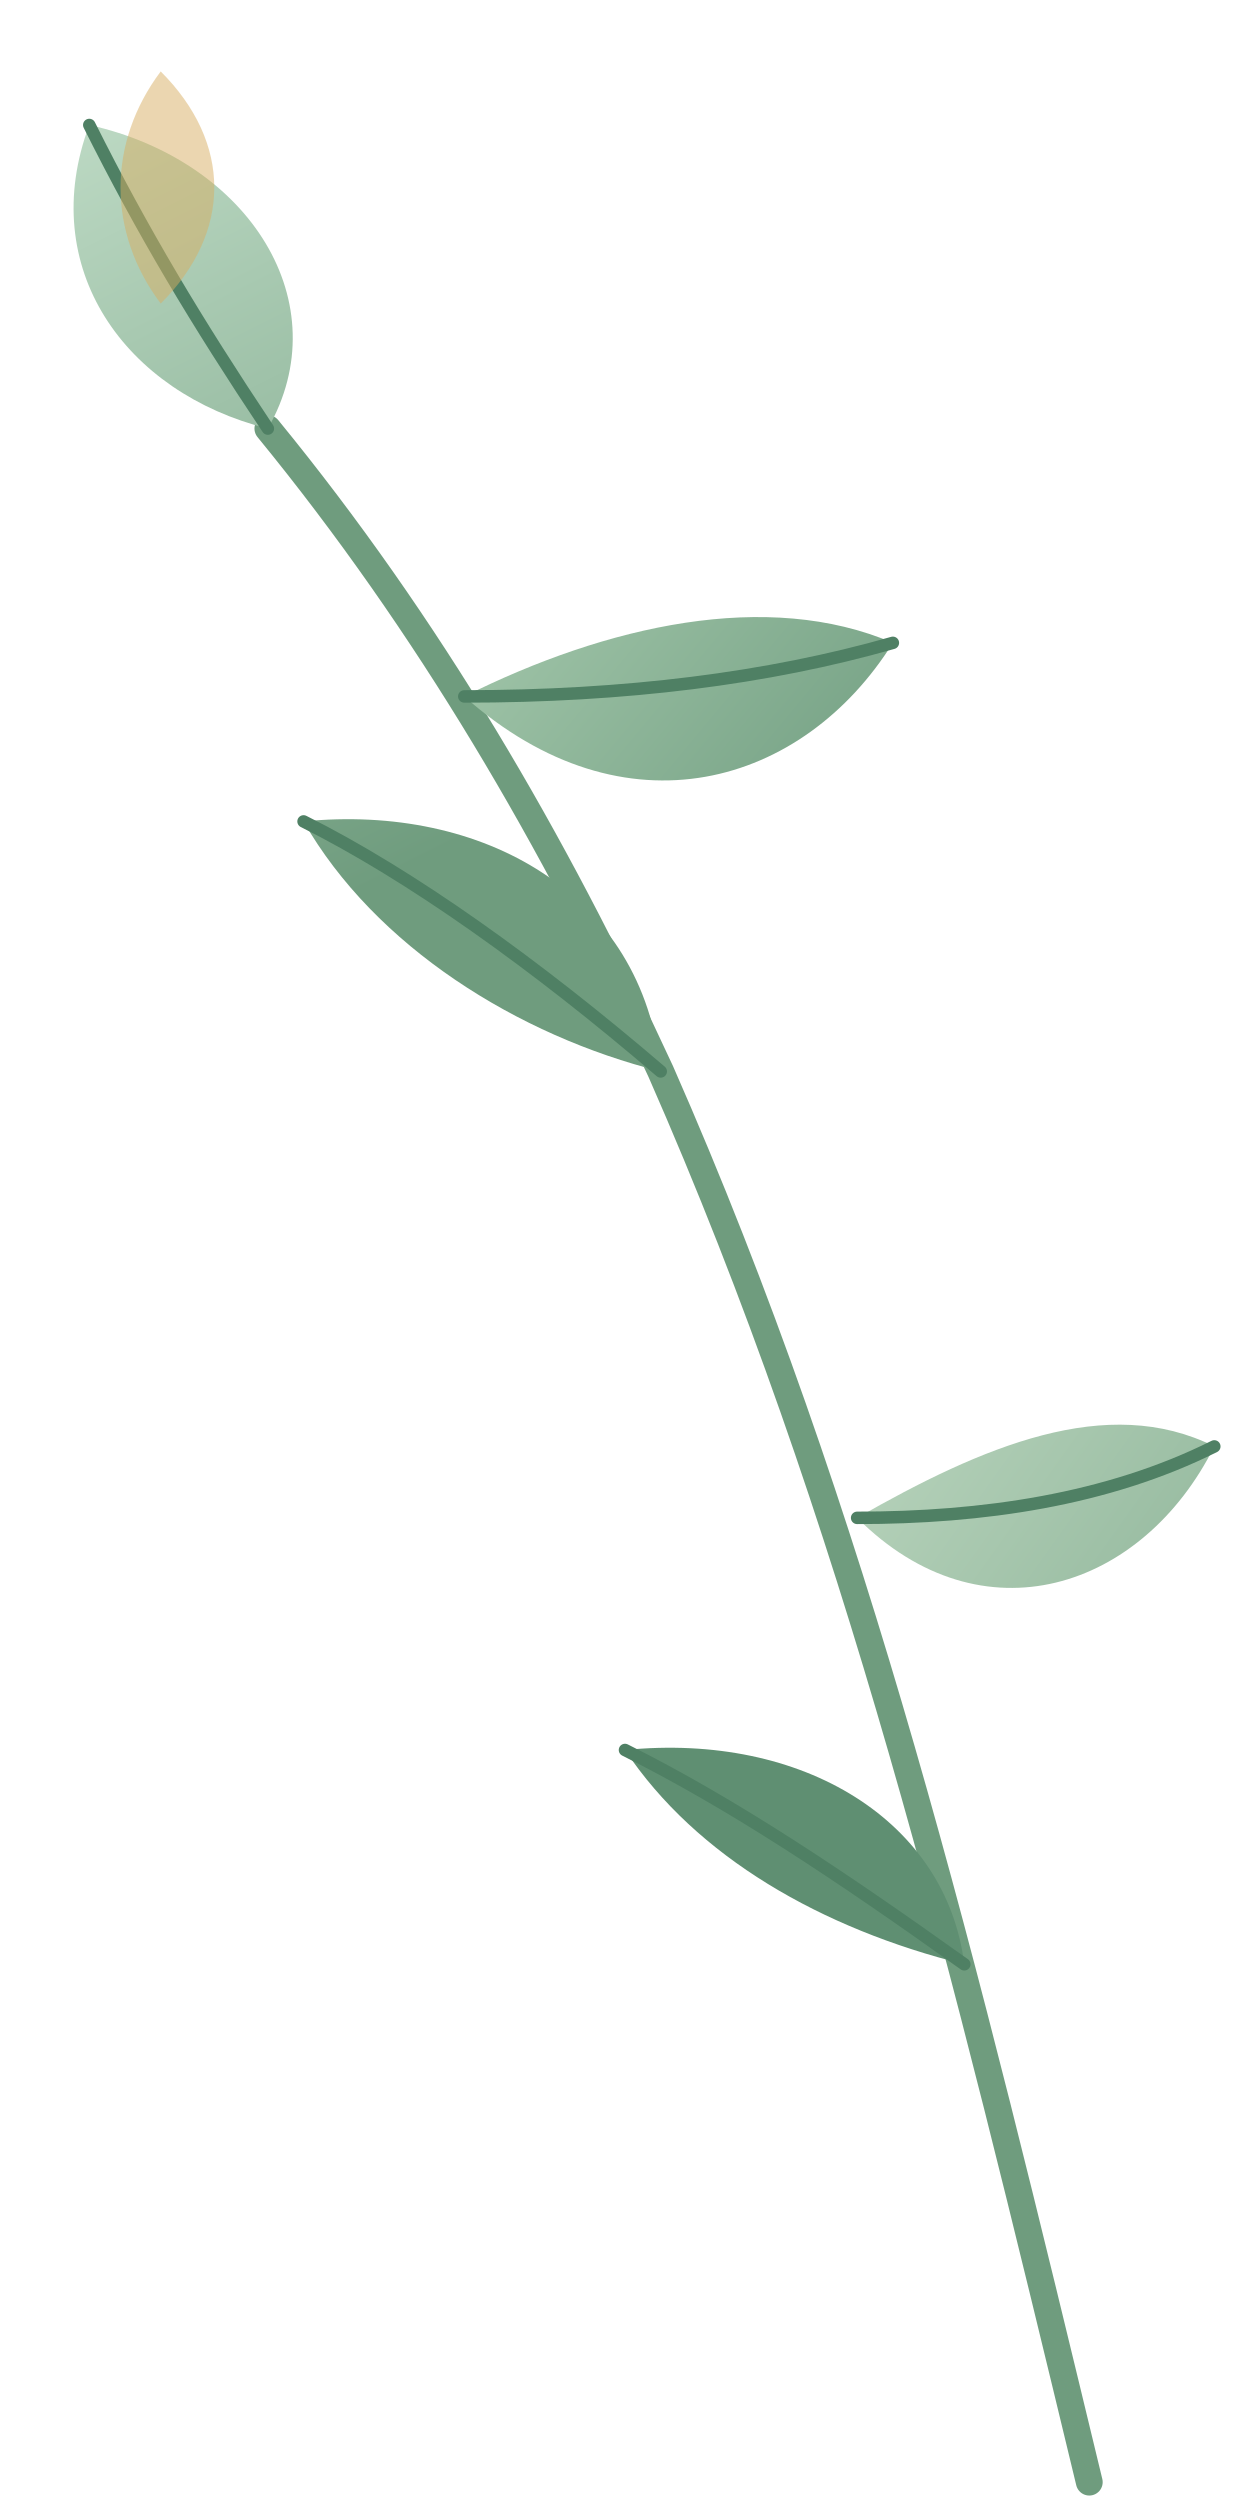
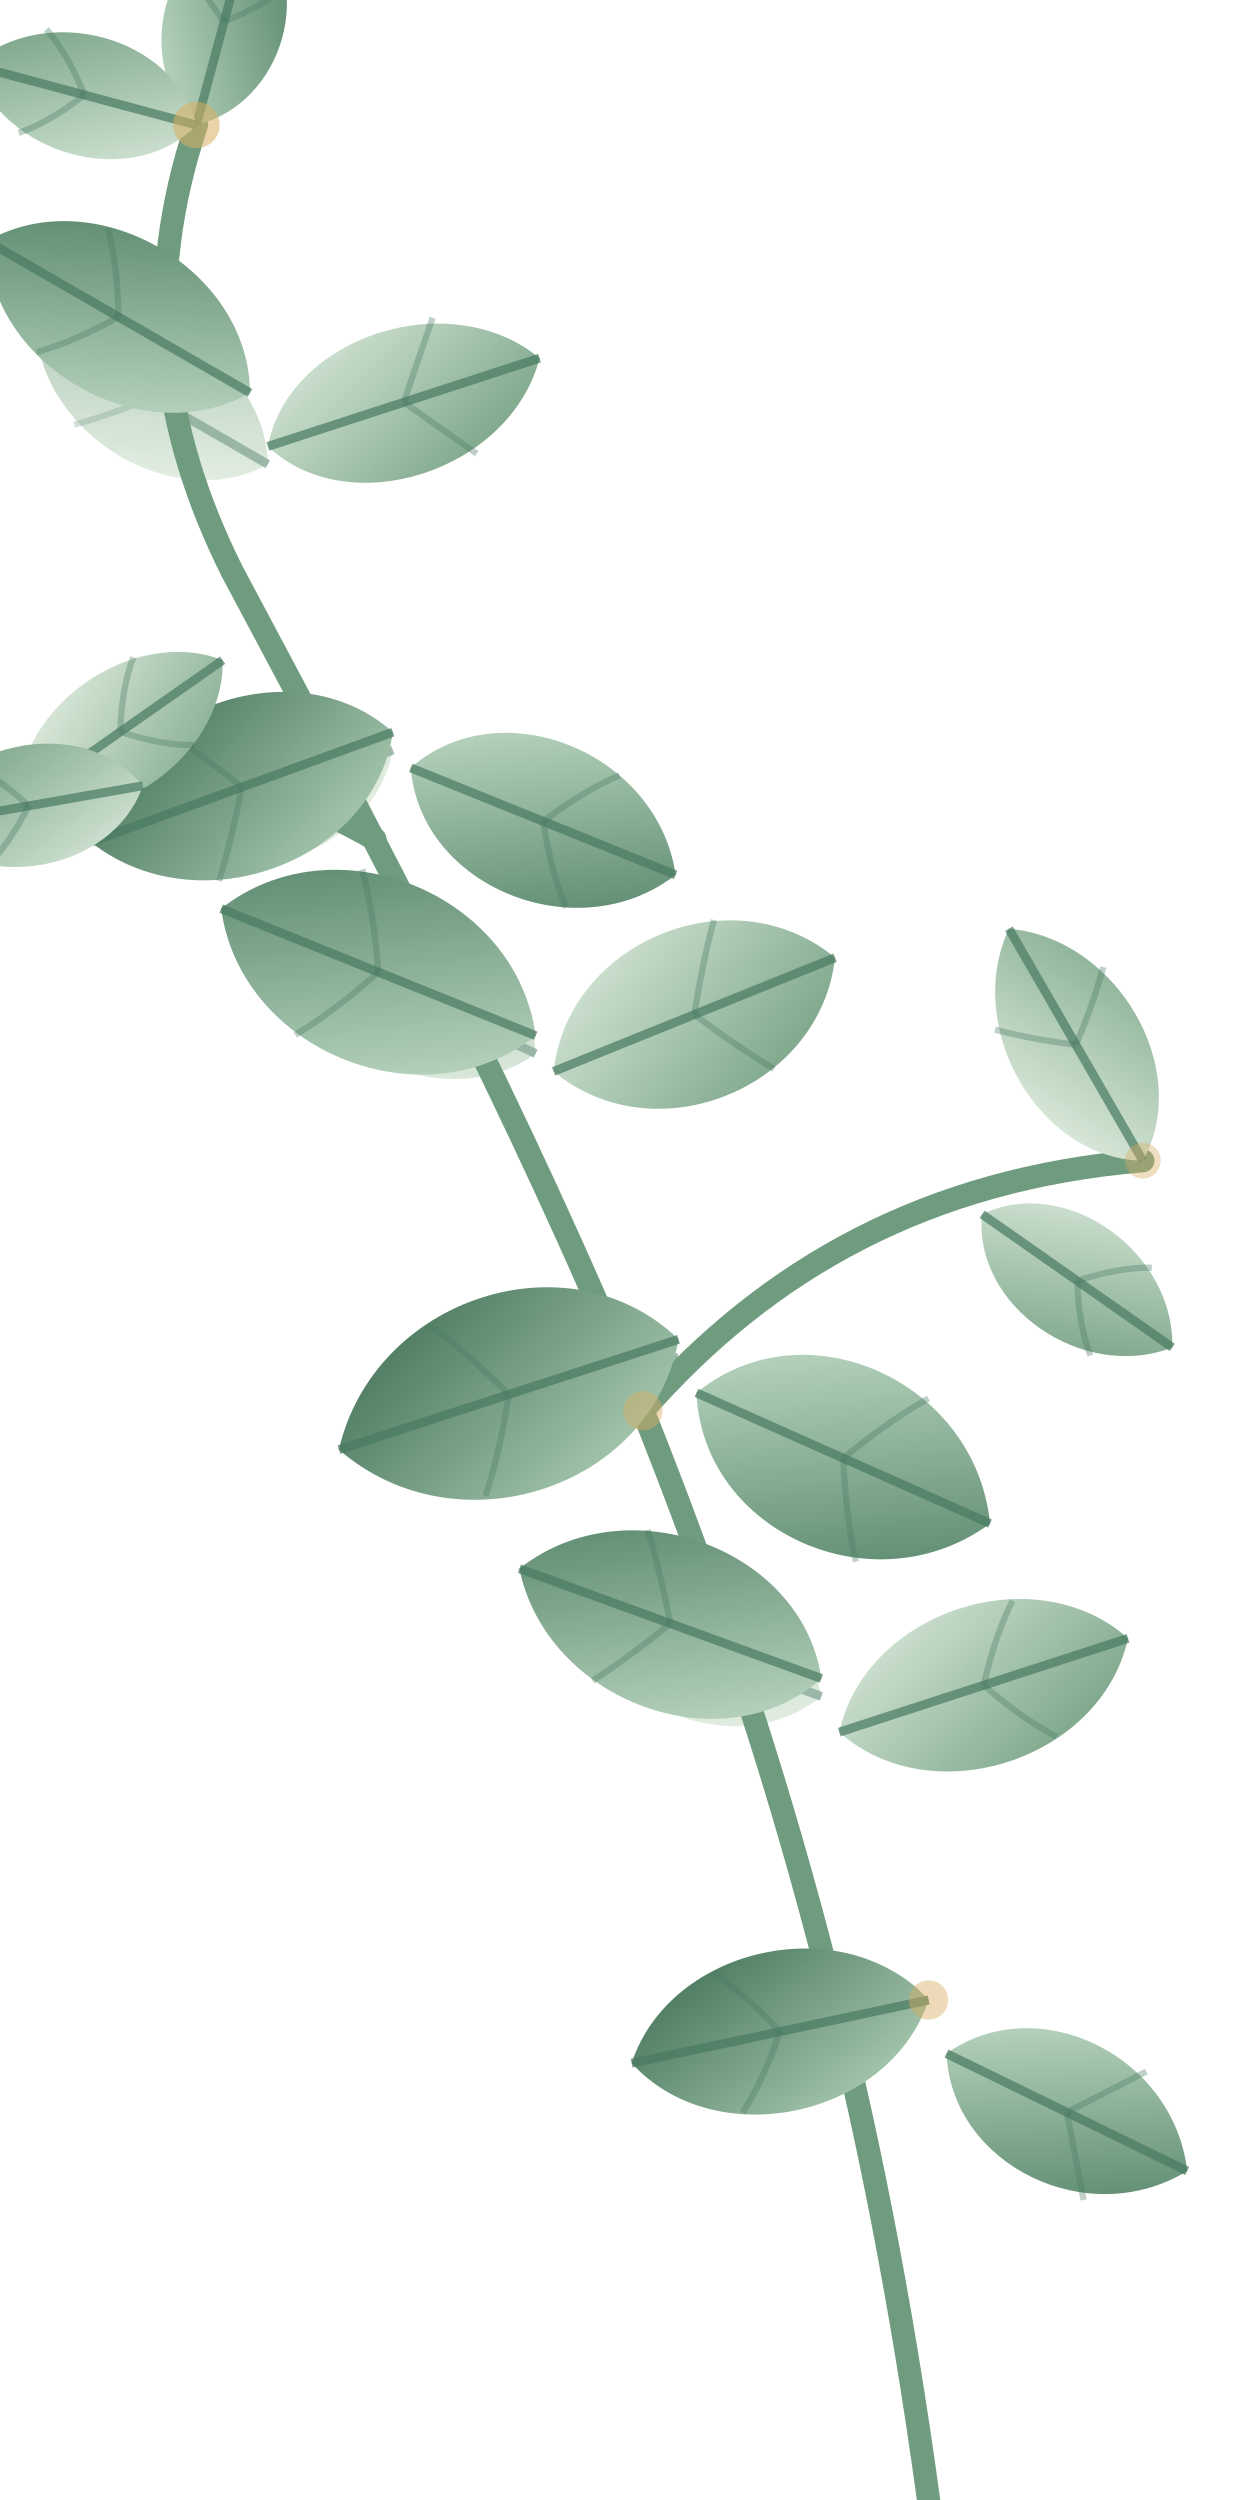
<svg xmlns="http://www.w3.org/2000/svg" viewBox="0 0 140 280" fill="none">
  <defs>
-     <linearGradient id="l1" x1="20" y1="10" x2="60" y2="90" gradientUnits="userSpaceOnUse">
-       <stop stop-color="#BBD8C2" />
+     <linearGradient id="g1" x1="0" y1="0" x2="1" y2="1">
+       <stop stop-color="#DCEBDC" />
      <stop offset="1" stop-color="#6F9C7E" />
    </linearGradient>
-     <linearGradient id="l2" x1="50" y1="60" x2="110" y2="110" gradientUnits="userSpaceOnUse">
-       <stop stop-color="#A8CBAF" />
-       <stop offset="1" stop-color="#5F8F72" />
+     <linearGradient id="g2" x1="0" y1="0" x2="1" y2="1">
+       <stop stop-color="#C8E0CB" />
+       <stop offset="1" stop-color="#4F8064" />
    </linearGradient>
-     <linearGradient id="l3" x1="60" y1="180" x2="130" y2="230" gradientUnits="userSpaceOnUse">
-       <stop stop-color="#C6DEC8" />
+     <linearGradient id="g3" x1="0" y1="0" x2="1" y2="1">
+       <stop stop-color="#E8F2E5" />
      <stop offset="1" stop-color="#7FA98C" />
    </linearGradient>
+     <linearGradient id="g4" x1="0" y1="0" x2="1" y2="1">
+       <stop stop-color="#B4D3BB" />
+       <stop offset="1" stop-color="#3E6E53" />
+     </linearGradient>
  </defs>
-   <path d="M122 278C108 220 96 170 74 120 62 94 48 70 30 48" stroke="#6F9C7E" stroke-width="3" stroke-linecap="round" />
-   <path d="M30 48C14 44 4 30 10 14 28 18 38 34 30 48Z" fill="url(#l1)" />
-   <path d="M30 48C22 36 16 26 10 14" stroke="#4F8064" stroke-width="1.4" stroke-linecap="round" />
-   <path d="M52 78C68 70 86 66 100 72 90 88 70 94 52 78Z" fill="url(#l2)" />
-   <path d="M52 78C70 78 86 76 100 72" stroke="#4F8064" stroke-width="1.4" stroke-linecap="round" />
-   <path d="M74 120C58 116 42 106 34 92 54 90 72 100 74 120Z" fill="url(#l1)" />
-   <path d="M74 120C60 108 46 98 34 92" stroke="#4F8064" stroke-width="1.4" stroke-linecap="round" />
-   <path d="M96 170C110 162 124 156 136 162 128 178 110 184 96 170Z" fill="url(#l3)" />
-   <path d="M96 170C110 170 124 168 136 162" stroke="#4F8064" stroke-width="1.4" stroke-linecap="round" />
-   <path d="M108 220C92 216 78 208 70 196 90 194 106 204 108 220Z" fill="url(#l2)" />
-   <path d="M108 220C94 210 82 202 70 196" stroke="#4F8064" stroke-width="1.4" stroke-linecap="round" />
-   <path d="M18 34C12 26 12 16 18 8 26 16 26 26 18 34Z" fill="#D9AE63" fill-opacity=".5" />
+   <g opacity=".7">
+     <g transform="translate(30 52) rotate(-150)">
+       <path d="M0 0C6 -10 23 -10 30 0C23 10 6 10 0 0Z" fill="url(#g3)" />
+       <path d="M0 0L30 0" stroke="#477960" stroke-width="1" opacity=".7" />
+       <path d="M15 0Q18 -4 21 -7" stroke="#477960" stroke-width=".7" opacity=".35" />
+       <path d="M15 0Q18 4 21 7" stroke="#477960" stroke-width=".7" opacity=".35" />
+     </g>
+     <g transform="translate(44 84) rotate(160)">
+       <path d="M0 0C6 -10 22 -10 28 0C22 10 6 10 0 0Z" fill="url(#g3)" />
+       <path d="M0 0L28 0" stroke="#477960" stroke-width="1" opacity=".7" />
+       <path d="M14 0Q17 -4 20 -7" stroke="#477960" stroke-width=".7" opacity=".35" />
+       <path d="M14 0Q17 4 20 7" stroke="#477960" stroke-width=".7" opacity=".35" />
+     </g>
+     <g transform="translate(60 118) rotate(-155)">
+       <path d="M0 0C6 -11 25 -11 32 0C25 11 6 11 0 0Z" fill="url(#g1)" />
+       <path d="M0 0L32 0" stroke="#477960" stroke-width="1" opacity=".7" />
+       <path d="M16 0Q19 -4 22 -8" stroke="#477960" stroke-width=".7" opacity=".35" />
+       <path d="M16 0Q19 4 22 8" stroke="#477960" stroke-width=".7" opacity=".35" />
+     </g>
+     <g transform="translate(76 152) rotate(165)">
+       <path d="M0 0C6 -11 23 -11 30 0C23 11 6 11 0 0Z" fill="url(#g1)" />
+       <path d="M0 0L30 0" stroke="#477960" stroke-width="1" opacity=".7" />
+       <path d="M15 0Q18 -4 21 -8" stroke="#477960" stroke-width=".7" opacity=".35" />
+       <path d="M15 0Q18 4 21 8" stroke="#477960" stroke-width=".7" opacity=".35" />
+     </g>
+     <g transform="translate(92 190) rotate(-160)">
+       <path d="M0 0C6 -10 22 -10 28 0C22 10 6 10 0 0Z" fill="url(#g3)" />
+       <path d="M0 0L28 0" stroke="#477960" stroke-width="1" opacity=".7" />
+       <path d="M14 0Q17 -4 20 -7" stroke="#477960" stroke-width=".7" opacity=".35" />
+       <path d="M14 0Q17 4 20 7" stroke="#477960" stroke-width=".7" opacity=".35" />
+     </g>
+     <g transform="translate(104 224) rotate(170)">
+       <path d="M0 0C5 -9 20 -9 26 0C20 9 5 9 0 0Z" fill="url(#g1)" />
+       <path d="M0 0L26 0" stroke="#477960" stroke-width="1" opacity=".7" />
+       <path d="M13 0Q16 -4 19 -6" stroke="#477960" stroke-width=".7" opacity=".35" />
+       <path d="M13 0Q16 4 19 6" stroke="#477960" stroke-width=".7" opacity=".35" />
+     </g>
+   </g>
+   <path d="M104 280C98 236 88 198 72 158C58 124 42 94 26 64C18 48 16 32 22 14" stroke="#6F9C7E" stroke-width="2.6" stroke-linecap="round" />
+   <path d="M72 158C86 142 104 132 128 130" stroke="#6F9C7E" stroke-width="2.6" stroke-linecap="round" />
+   <path d="M42 94C28 86 14 84 2 90" stroke="#6F9C7E" stroke-width="2.6" stroke-linecap="round" />
+   <g transform="translate(22 14) rotate(-75)">
+     <path d="M0 0C5 -9 19 -9 24 0C19 9 5 9 0 0Z" fill="url(#g2)" />
+     <path d="M0 0L24 0" stroke="#477960" stroke-width="1" opacity=".7" />
+     <path d="M12 0Q15 -4 18 -6" stroke="#477960" stroke-width=".7" opacity=".35" />
+     <path d="M12 0Q15 4 18 6" stroke="#477960" stroke-width=".7" opacity=".35" />
+   </g>
+   <g transform="translate(22 14) rotate(-165)">
+     <path d="M0 0C5 -9 20 -9 26 0C20 9 5 9 0 0Z" fill="url(#g1)" />
+     <path d="M0 0L26 0" stroke="#477960" stroke-width="1" opacity=".7" />
+     <path d="M13 0Q16 -4 19 -6" stroke="#477960" stroke-width=".7" opacity=".35" />
+     <path d="M13 0Q16 4 19 6" stroke="#477960" stroke-width=".7" opacity=".35" />
+   </g>
+   <g transform="translate(28 44) rotate(-150)">
+     <path d="M0 0C7 -12 27 -12 34 0C27 12 7 12 0 0Z" fill="url(#g2)" />
+     <path d="M0 0L34 0" stroke="#477960" stroke-width="1" opacity=".7" />
+     <path d="M17 0Q20 -5 23 -8" stroke="#477960" stroke-width=".7" opacity=".35" />
+     <path d="M17 0Q20 5 23 8" stroke="#477960" stroke-width=".7" opacity=".35" />
+   </g>
+   <g transform="translate(30 50) rotate(-18)">
+     <path d="M0 0C6 -11 25 -11 32 0C25 11 6 11 0 0Z" fill="url(#g1)" />
+     <path d="M0 0L32 0" stroke="#477960" stroke-width="1" opacity=".7" />
+     <path d="M16 0Q19 -4 22 -8" stroke="#477960" stroke-width=".7" opacity=".35" />
+     <path d="M16 0Q19 4 22 8" stroke="#477960" stroke-width=".7" opacity=".35" />
+   </g>
+   <g transform="translate(44 82) rotate(160)">
+     <path d="M0 0C7 -13 28 -13 36 0C28 13 7 13 0 0Z" fill="url(#g4)" />
+     <path d="M0 0L36 0" stroke="#477960" stroke-width="1" opacity=".7" />
+     <path d="M18 0Q21 -5 24 -9" stroke="#477960" stroke-width=".7" opacity=".35" />
+     <path d="M18 0Q21 5 24 9" stroke="#477960" stroke-width=".7" opacity=".35" />
+   </g>
+   <g transform="translate(46 86) rotate(22)">
+     <path d="M0 0C6 -12 25 -12 32 0C25 12 6 12 0 0Z" fill="url(#g2)" />
+     <path d="M0 0L32 0" stroke="#477960" stroke-width="1" opacity=".7" />
+     <path d="M16 0Q19 -5 22 -8" stroke="#477960" stroke-width=".7" opacity=".35" />
+     <path d="M16 0Q19 5 22 8" stroke="#477960" stroke-width=".7" opacity=".35" />
+   </g>
+   <g transform="translate(60 116) rotate(-158)">
+     <path d="M0 0C8 -14 30 -14 38 0C30 14 8 14 0 0Z" fill="url(#g2)" />
+     <path d="M0 0L38 0" stroke="#477960" stroke-width="1" opacity=".7" />
+     <path d="M19 0Q22 -6 25 -10" stroke="#477960" stroke-width=".7" opacity=".35" />
+     <path d="M19 0Q22 6 25 10" stroke="#477960" stroke-width=".7" opacity=".35" />
+   </g>
+   <g transform="translate(62 120) rotate(-22)">
+     <path d="M0 0C7 -13 27 -13 34 0C27 13 7 13 0 0Z" fill="url(#g1)" />
+     <path d="M0 0L34 0" stroke="#477960" stroke-width="1" opacity=".7" />
+     <path d="M17 0Q20 -5 23 -9" stroke="#477960" stroke-width=".7" opacity=".35" />
+     <path d="M17 0Q20 5 23 9" stroke="#477960" stroke-width=".7" opacity=".35" />
+   </g>
+   <g transform="translate(76 150) rotate(162)">
+     <path d="M0 0C8 -15 31 -15 40 0C31 15 8 15 0 0Z" fill="url(#g4)" />
+     <path d="M0 0L40 0" stroke="#477960" stroke-width="1" opacity=".7" />
+     <path d="M20 0Q23 -6 26 -10" stroke="#477960" stroke-width=".7" opacity=".35" />
+     <path d="M20 0Q23 6 26 10" stroke="#477960" stroke-width=".7" opacity=".35" />
+   </g>
+   <g transform="translate(78 156) rotate(24)">
+     <path d="M0 0C7 -14 28 -14 36 0C28 14 7 14 0 0Z" fill="url(#g2)" />
+     <path d="M0 0L36 0" stroke="#477960" stroke-width="1" opacity=".7" />
+     <path d="M18 0Q21 -6 24 -10" stroke="#477960" stroke-width=".7" opacity=".35" />
+     <path d="M18 0Q21 6 24 10" stroke="#477960" stroke-width=".7" opacity=".35" />
+   </g>
+   <g transform="translate(92 188) rotate(-160)">
+     <path d="M0 0C7 -13 28 -13 36 0C28 13 7 13 0 0Z" fill="url(#g2)" />
+     <path d="M0 0L36 0" stroke="#477960" stroke-width="1" opacity=".7" />
+     <path d="M18 0Q21 -5 24 -9" stroke="#477960" stroke-width=".7" opacity=".35" />
+     <path d="M18 0Q21 5 24 9" stroke="#477960" stroke-width=".7" opacity=".35" />
+   </g>
+   <g transform="translate(94 194) rotate(-18)">
+     <path d="M0 0C7 -12 27 -12 34 0C27 12 7 12 0 0Z" fill="url(#g1)" />
+     <path d="M0 0L34 0" stroke="#477960" stroke-width="1" opacity=".7" />
+     <path d="M17 0Q20 -5 23 -8" stroke="#477960" stroke-width=".7" opacity=".35" />
+     <path d="M17 0Q20 5 23 8" stroke="#477960" stroke-width=".7" opacity=".35" />
+   </g>
+   <g transform="translate(104 224) rotate(168)">
+     <path d="M0 0C7 -12 27 -12 34 0C27 12 7 12 0 0Z" fill="url(#g4)" />
+     <path d="M0 0L34 0" stroke="#477960" stroke-width="1" opacity=".7" />
+     <path d="M17 0Q20 -5 23 -8" stroke="#477960" stroke-width=".7" opacity=".35" />
+     <path d="M17 0Q20 5 23 8" stroke="#477960" stroke-width=".7" opacity=".35" />
+   </g>
+   <g transform="translate(106 230) rotate(26)">
+     <path d="M0 0C6 -11 23 -11 30 0C23 11 6 11 0 0Z" fill="url(#g2)" />
+     <path d="M0 0L30 0" stroke="#477960" stroke-width="1" opacity=".7" />
+     <path d="M15 0Q18 -4 21 -8" stroke="#477960" stroke-width=".7" opacity=".35" />
+     <path d="M15 0Q18 4 21 8" stroke="#477960" stroke-width=".7" opacity=".35" />
+   </g>
+   <g transform="translate(128 130) rotate(-120)">
+     <path d="M0 0C6 -10 23 -10 30 0C23 10 6 10 0 0Z" fill="url(#g3)" />
+     <path d="M0 0L30 0" stroke="#477960" stroke-width="1" opacity=".7" />
+     <path d="M15 0Q18 -4 21 -7" stroke="#477960" stroke-width=".7" opacity=".35" />
+     <path d="M15 0Q18 4 21 7" stroke="#477960" stroke-width=".7" opacity=".35" />
+   </g>
+   <g transform="translate(110 136) rotate(35)">
+     <path d="M0 0C5 -9 20 -9 26 0C20 9 5 9 0 0Z" fill="url(#g1)" />
+     <path d="M0 0L26 0" stroke="#477960" stroke-width="1" opacity=".7" />
+     <path d="M13 0Q16 -4 19 -6" stroke="#477960" stroke-width=".7" opacity=".35" />
+     <path d="M13 0Q16 4 19 6" stroke="#477960" stroke-width=".7" opacity=".35" />
+   </g>
+   <g transform="translate(2 90) rotate(-35)">
+     <path d="M0 0C6 -9 22 -9 28 0C22 9 6 9 0 0Z" fill="url(#g3)" />
+     <path d="M0 0L28 0" stroke="#477960" stroke-width="1" opacity=".7" />
+     <path d="M14 0Q17 -4 20 -6" stroke="#477960" stroke-width=".7" opacity=".35" />
+     <path d="M14 0Q17 4 20 6" stroke="#477960" stroke-width=".7" opacity=".35" />
+   </g>
+   <g transform="translate(16 88) rotate(170)">
+     <path d="M0 0C5 -9 20 -9 26 0C20 9 5 9 0 0Z" fill="url(#g1)" />
+     <path d="M0 0L26 0" stroke="#477960" stroke-width="1" opacity=".7" />
+     <path d="M13 0Q16 -4 19 -6" stroke="#477960" stroke-width=".7" opacity=".35" />
+     <path d="M13 0Q16 4 19 6" stroke="#477960" stroke-width=".7" opacity=".35" />
+   </g>
+   <circle cx="22" cy="14" r="2.6" fill="#D9AE63" fill-opacity=".55" />
+   <circle cx="72" cy="158" r="2.2" fill="#D9AE63" fill-opacity=".45" />
+   <circle cx="104" cy="224" r="2.2" fill="#D9AE63" fill-opacity=".45" />
+   <circle cx="128" cy="130" r="2" fill="#D9AE63" fill-opacity=".4" />
</svg>
